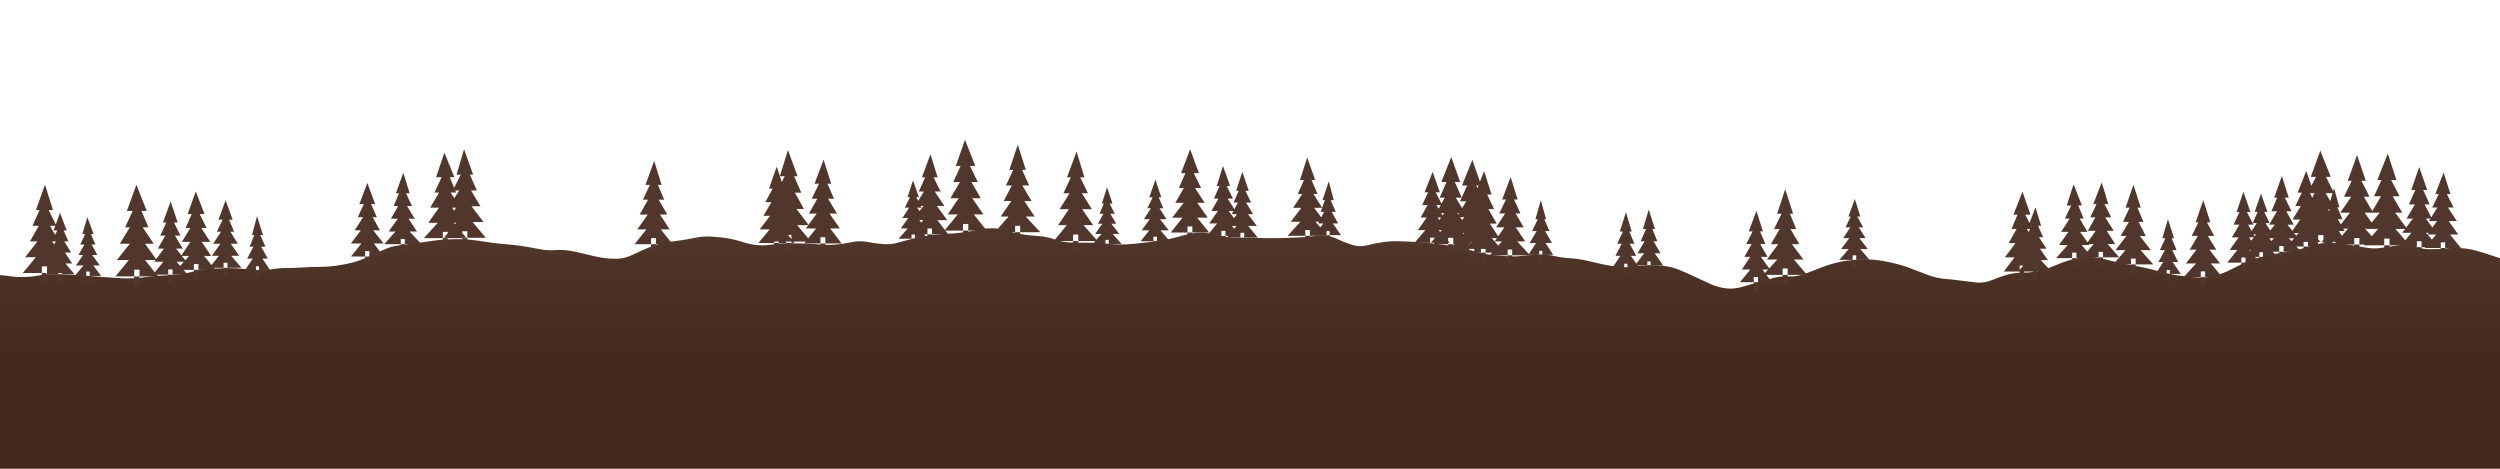
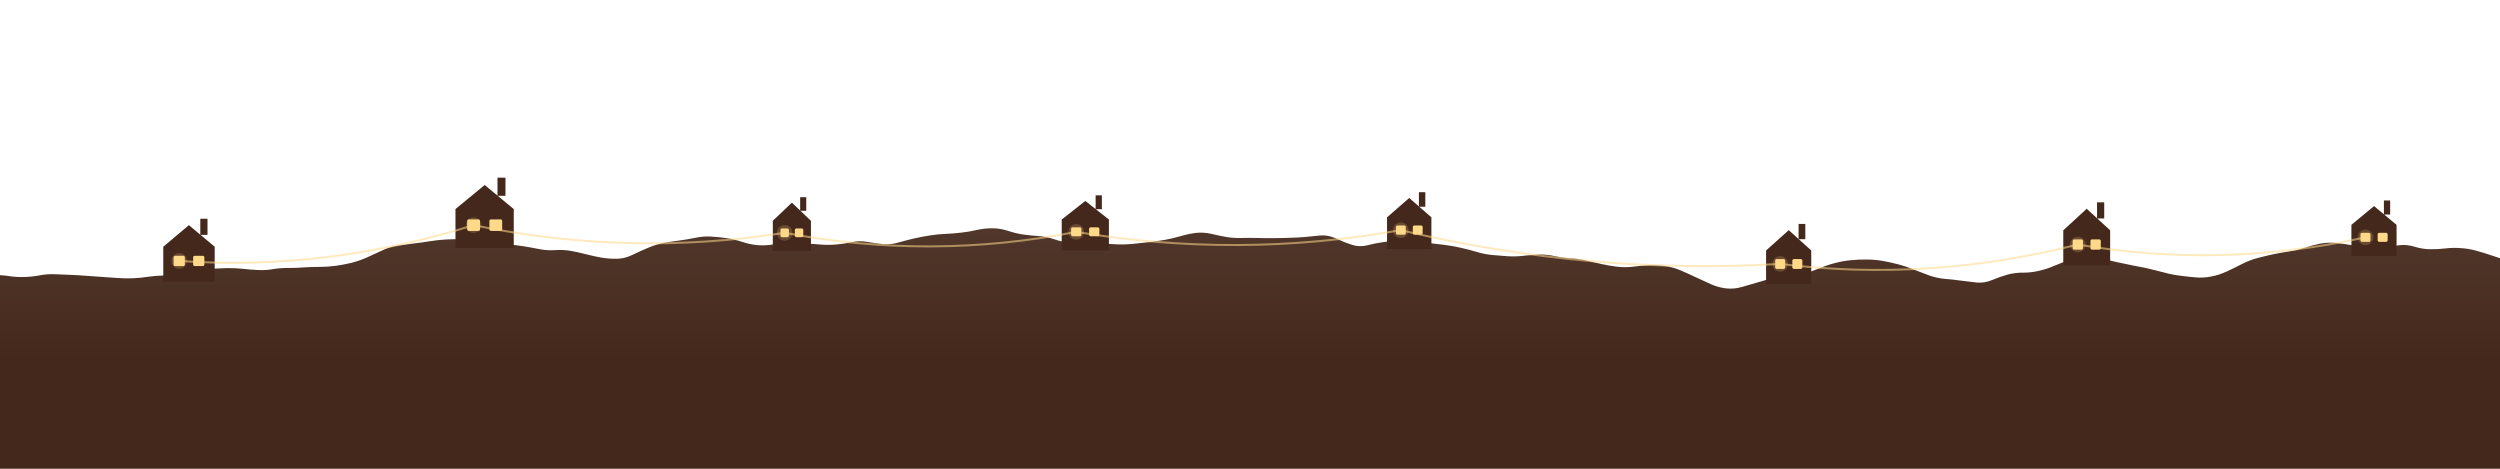
<svg xmlns="http://www.w3.org/2000/svg" viewBox="0 0 1600 300" preserveAspectRatio="xMidYMax slice">
  <defs>
    <linearGradient id="g638" x1="0" y1="0" x2="0" y2="1">
      <stop offset="0" stop-color="#51372b" />
      <stop offset=".55" stop-color="#44281b" />
    </linearGradient>
  </defs>
  <path d="M-10 300 L-10 176 Q0 175.8 5 176.6 Q10 177.4 15 177.3 Q20 177.2 25 176.3 Q30 175.3 35 175.5 Q40 175.7 45 175.9 Q50 176.1 55 176.5 Q60 176.8 65 177.2 Q70 177.5 75 177.9 Q80 178.3 85 178.1 Q90 177.9 95 177.1 Q100 176.4 105 176.3 Q110 176.3 115 175.6 Q120 174.8 125 173.5 Q130 172.1 135 172 Q140 171.8 145 171.6 Q150 171.5 155 172 Q160 172.6 165 172.8 Q170 173.1 175 172.2 Q180 171.4 185 171.5 Q190 171.5 195 171.1 Q200 170.8 205 170.8 Q210 170.8 215 170.1 Q220 169.4 225 168.2 Q230 166.9 235 164.7 Q240 162.4 245 160.1 Q250 157.7 255 157.1 Q260 156.4 265 155.8 Q270 155.2 275 154.4 Q280 153.6 285 153.3 Q290 153 295 153.1 Q300 153.2 305 153.9 Q310 154.7 315 155.4 Q320 156.1 325 156.4 Q330 156.8 335 157.6 Q340 158.4 345 159.4 Q350 160.4 355 160.1 Q360 159.7 365 160.5 Q370 161.4 375 162.7 Q380 164 385 164.9 Q390 165.7 395 165.6 Q400 165.5 405 163 Q410 160.6 415 158.5 Q420 156.4 425 155.4 Q430 154.5 435 153.9 Q440 153.2 445 152.2 Q450 151.1 455 151.4 Q460 151.7 465 152.4 Q470 153.2 475 154.8 Q480 156.5 485 156.9 Q490 157.3 495 156.4 Q500 155.5 505 155.7 Q510 155.8 515 155.9 Q520 156 525 156.5 Q530 156.9 535 156.5 Q540 156.1 545 155 Q550 153.9 555 154.8 Q560 155.8 565 156.2 Q570 156.7 575 155.2 Q580 153.8 585 152.6 Q590 151.5 595 150.7 Q600 149.9 605 149.7 Q610 149.5 615 148.9 Q620 148.4 625 147.2 Q630 146.1 635 146.1 Q640 146.1 645 147.7 Q650 149.4 655 150.1 Q660 150.8 665 151.1 Q670 151.5 675 153.2 Q680 155 685 155.2 Q690 155.4 695 155.3 Q700 155.3 705 155.7 Q710 156.2 715 156.4 Q720 156.6 725 156.1 Q730 155.6 735 155 Q740 154.4 745 153.6 Q750 152.7 755 151.3 Q760 149.8 765 149.1 Q770 148.5 775 149.6 Q780 150.8 785 151.7 Q790 152.5 795 152.3 Q800 152.2 805 152.3 Q810 152.5 815 152.4 Q820 152.4 825 152.2 Q830 152.1 835 151.7 Q840 151.2 845 150.7 Q850 150.3 855 152.6 Q860 155 865 156.6 Q870 158.3 875 157 Q880 155.7 885 155 Q890 154.2 895 154.4 Q900 154.5 905 154.8 Q910 155.1 915 155.6 Q920 156.2 925 156.8 Q930 157.4 935 158.6 Q940 159.7 945 161.2 Q950 162.7 955 163.2 Q960 163.6 965 164 Q970 164.3 975 163.7 Q980 163.1 985 162.9 Q990 162.8 995 163.9 Q1000 165 1005 165.3 Q1010 165.6 1015 166.7 Q1020 167.8 1025 169 Q1030 170.1 1035 170.7 Q1040 171.3 1045 170.7 Q1050 170 1055 169.8 Q1060 169.6 1065 170.2 Q1070 170.8 1075 172.8 Q1080 174.9 1085 177.3 Q1090 179.7 1095 181.9 Q1100 184.1 1105 184.6 Q1110 185.1 1115 183.6 Q1120 182.1 1125 180.7 Q1130 179.2 1135 177.9 Q1140 176.6 1145 176.9 Q1150 177.1 1155 175.3 Q1160 173.5 1165 171.5 Q1170 169.4 1175 168.2 Q1180 166.9 1185 166.5 Q1190 166 1195 166.1 Q1200 166.1 1205 167 Q1210 167.9 1215 169.2 Q1220 170.5 1225 172.6 Q1230 174.6 1235 176.4 Q1240 178.1 1245 178.5 Q1250 178.9 1255 179.6 Q1260 180.2 1265 180.8 Q1270 181.3 1275 179.2 Q1280 177.1 1285 175.7 Q1290 174.4 1295 174.5 Q1300 174.5 1305 173.3 Q1310 172.2 1315 170 Q1320 167.8 1325 166.4 Q1330 165 1335 164.6 Q1340 164.1 1345 165.4 Q1350 166.7 1355 167.8 Q1360 168.9 1365 169.9 Q1370 170.8 1375 171.9 Q1380 173.1 1385 174.4 Q1390 175.8 1395 176.4 Q1400 177.1 1405 177.5 Q1410 178 1415 177 Q1420 176.1 1425 173.8 Q1430 171.5 1435 168.9 Q1440 166.4 1445 165.1 Q1450 163.8 1455 162.7 Q1460 161.7 1465 160.9 Q1470 160.2 1475 158.6 Q1480 156.9 1485 155.9 Q1490 155 1495 155.5 Q1500 156 1505 156.9 Q1510 157.8 1515 158.6 Q1520 159.4 1525 158.5 Q1530 157.7 1535 157 Q1540 156.3 1545 157.8 Q1550 159.4 1555 159.5 Q1560 159.6 1565 159 Q1570 158.4 1575 158.8 Q1580 159.1 1585 160.5 Q1590 161.9 1595 163.6 Q1600 165.3 1605 166.9 L1610 300 Z" fill="url(#g638)" />
-   <path d="M26.8 180.6 L26.8 170.5 L30.1 170.5 L30.1 180.6ZM28.8 118.2 L23 134.4 L33.9 134.4ZM28.1 128.2 L20.8 144.5 L36.1 144.5ZM28.3 138.3 L19.2 154.5 L37.8 154.5ZM28.7 148.4 L16.1 164.6 L40.8 164.6ZM28.1 158.4 L14.6 174.7 L42.3 174.7ZM37.3 180.7 L37.3 172.7 L39.6 172.7 L39.6 180.7ZM38.4 136.2 L34.3 147.5 L42.7 147.5ZM38.8 143.2 L33.2 154.5 L43.8 154.5ZM38.5 150.2 L31.5 161.6 L45.5 161.6ZM38.7 157.3 L30.8 168.6 L46.2 168.6ZM38.3 164.3 L29.3 175.6 L47.7 175.6ZM55.2 181.5 L55.2 173.8 L57.4 173.8 L57.4 181.5ZM55.9 139 L52.7 149.8 L59.9 149.8ZM56.4 145.7 L51.4 156.5 L61.1 156.5ZM56.4 152.4 L50.2 163.2 L62.3 163.2ZM56 159.1 L48.6 169.9 L63.9 169.9ZM56.7 165.8 L47.9 176.6 L64.7 176.6ZM85.9 183 L85.9 172.6 L89.3 172.6 L89.3 183ZM87.3 118.2 L81.2 135 L93.9 135ZM87.8 128.6 L80.1 145.5 L95 145.5ZM87 139.1 L76.7 156 L98.4 156ZM88.2 149.6 L74.8 166.4 L100.3 166.4ZM87.7 160 L73.9 176.9 L101.2 176.9ZM107.7 181.3 L107.7 172.4 L110.4 172.4 L110.4 181.3ZM109.2 128.9 L104.3 142.4 L113.7 142.4ZM108.8 137.3 L102.6 150.8 L115.5 150.8ZM108.8 145.6 L101 159.1 L117 159.1ZM108.7 154 L98.7 167.5 L119.3 167.5ZM108.6 162.4 L97.9 175.8 L120.1 175.8ZM124.1 178.4 L124.1 169 L127 169 L127 178.4ZM125.3 122.5 L120.1 137 L130.9 137ZM125.1 131.5 L118.8 145.9 L132.2 145.9ZM125.2 140.4 L116.4 154.8 L134.6 154.8ZM125.4 149.4 L115.9 163.8 L135.2 163.8ZM126 158.3 L113 172.7 L138 172.7ZM143.1 176.7 L143.1 168.2 L145.6 168.2 L145.6 176.7ZM144.4 128.2 L139.8 140.6 L148.9 140.6ZM144.7 135.9 L138.8 148.3 L149.8 148.3ZM144.6 143.6 L136.4 156 L152.2 156ZM144.4 151.3 L135.6 163.7 L153.1 163.7ZM143.9 159 L134 171.4 L154.6 171.4ZM163.8 177.8 L163.8 170.4 L165.8 170.4 L165.8 177.8ZM164.5 138.3 L161.3 150.4 L168.3 150.4ZM164.5 145.8 L159.8 157.9 L169.9 157.9ZM164.6 153.3 L158.2 165.5 L171.4 165.5ZM164.9 160.9 L156.7 173 L172.9 173ZM233.7 169.7 L233.7 160.7 L236.4 160.7 L236.4 169.7ZM235.1 117.1 L230 130.6 L240.1 130.6ZM235.2 125.5 L229 139 L241.2 139ZM235.6 133.9 L227 147.4 L243.2 147.4ZM234.8 142.3 L224.6 155.8 L245.5 155.8ZM235.4 150.7 L224.6 164.2 L245.6 164.2ZM256.5 161.7 L256.5 152.9 L259.1 152.9 L259.1 161.7ZM258.1 110.6 L253.4 123.7 L262.2 123.7ZM257.5 118.7 L251.9 131.9 L263.7 131.9ZM257.6 126.9 L250.2 140 L265.4 140ZM258.2 135 L248.7 148.2 L266.9 148.2ZM257.5 143.2 L245.9 156.3 L269.7 156.3ZM283.4 158.3 L283.4 148.4 L286.6 148.4 L286.6 158.3ZM284.4 97.7 L279.1 113.4 L290.8 113.4ZM285.4 107.4 L278.1 123.2 L291.9 123.2ZM284.6 117.2 L275.3 132.9 L294.6 132.9ZM285.2 126.9 L274.1 142.6 L295.9 142.6ZM285.5 136.7 L271.3 152.4 L298.6 152.4ZM295.8 158.1 L295.8 148 L299.1 148 L299.1 158.1ZM297 95.5 L292.2 111.8 L302.8 111.8ZM298 105.6 L289.8 121.9 L305.2 121.9ZM297.8 115.7 L287.5 132 L307.5 132ZM297 125.8 L285.5 142.1 L309.5 142.1ZM297.3 135.9 L284.1 152.2 L310.9 152.2ZM416.7 162.1 L416.7 152.4 L419.8 152.4 L419.8 162.1ZM418.7 103 L413.1 118.3 L423.4 118.3ZM418.6 112.5 L411.5 127.8 L425.1 127.8ZM418.1 122 L409.4 137.3 L427.1 137.3ZM418.6 131.5 L407.9 146.8 L428.6 146.8ZM418.4 141 L406.1 156.3 L430.4 156.3ZM495.5 161 L495.5 151.9 L498.4 151.9 L498.4 161ZM497.1 106.6 L492.2 120.7 L501.7 120.7ZM497.4 115.3 L489.8 129.4 L504.1 129.4ZM496.9 124 L488.6 138.1 L505.3 138.1ZM497 132.7 L486.2 146.8 L507.6 146.8ZM497.1 141.4 L485.4 155.5 L508.5 155.5ZM503.1 160.7 L503.1 150.3 L506.5 150.3 L506.5 160.7ZM504.3 96 L499.1 112.8 L510.4 112.8ZM505.5 106.5 L496.8 123.3 L512.8 123.3ZM505.2 116.9 L495 133.7 L514.5 133.7ZM504.9 127.3 L491.9 144.1 L517.6 144.1ZM504.8 137.7 L490.5 154.6 L519 154.6ZM525.1 161.6 L525.1 151.8 L528.2 151.8 L528.2 161.6ZM527.1 102.3 L521.3 117.6 L532 117.6ZM527 111.8 L519.5 127.2 L533.8 127.2ZM526.4 121.3 L517.7 136.7 L535.7 136.7ZM526.9 130.9 L515.8 146.2 L537.5 146.2ZM526.9 140.4 L514.7 155.8 L538.6 155.8ZM583.4 157.8 L583.4 150.1 L585.5 150.1 L585.5 157.8ZM584.3 115.5 L580.8 126.2 L588.1 126.2ZM584.4 122.2 L579.1 132.9 L589.8 132.9ZM584.4 128.8 L577.6 139.5 L591.3 139.5ZM584.2 135.5 L576.5 146.2 L592.4 146.2ZM584.6 142.1 L575.1 152.8 L593.8 152.8ZM593.6 155.7 L593.6 146.2 L596.5 146.2 L596.5 155.7ZM595.5 98.8 L590 113.5 L600.1 113.5ZM594.7 107.9 L588 122.6 L602 122.6ZM594.6 117.1 L585.7 131.8 L604.4 131.8ZM595.5 126.2 L583.9 140.9 L606.2 140.9ZM595.6 135.3 L583.2 150 L606.9 150ZM616.3 153.6 L616.3 143.3 L619.7 143.3 L619.7 153.6ZM617.6 89.5 L611.7 106.2 L624.2 106.2ZM617.7 99.9 L610.1 116.5 L625.8 116.5ZM618.1 110.2 L608.2 126.9 L627.7 126.9ZM617.9 120.5 L606.6 137.2 L629.4 137.2ZM618.2 130.9 L604.4 147.6 L631.5 147.6ZM649.7 154.6 L649.7 144.5 L652.9 144.5 L652.9 154.6ZM651.4 92.6 L646 108.7 L656.5 108.7ZM651.3 102.6 L643.8 118.7 L658.7 118.7ZM650.7 112.6 L642.4 128.7 L660.2 128.7ZM651.5 122.6 L640.4 138.6 L662.2 138.6ZM650.8 132.5 L636.7 148.6 L665.8 148.6ZM686.8 160.3 L686.8 150.1 L690.1 150.1 L690.1 160.3ZM689 97 L682.9 113.5 L694 113.5ZM688.3 107.2 L680.6 123.7 L696.3 123.7ZM688.5 117.4 L678.1 133.9 L698.8 133.9ZM688.3 127.6 L677.2 144.1 L699.6 144.1ZM687.9 137.8 L674.4 154.3 L702.5 154.3ZM707.5 161 L707.5 153.5 L709.6 153.5 L709.6 161ZM708.5 119.9 L705.2 130.3 L712 130.3ZM708.1 126.4 L703.7 136.8 L713.5 136.8ZM708.3 132.8 L702.7 143.2 L714.4 143.2ZM708.2 139.3 L700.9 149.7 L716.3 149.7ZM708.5 145.7 L699.4 156.1 L717.8 156.1ZM738.2 159.4 L738.2 151.5 L740.5 151.5 L740.5 159.4ZM739.5 115 L735.5 126.3 L743.2 126.3ZM739.8 122 L734.3 133.3 L744.5 133.3ZM739.3 129 L732.1 140.3 L746.6 140.3ZM739 136 L730.7 147.4 L748 147.4ZM739 143.1 L730 154.4 L748.7 154.4ZM760 154.6 L760 144.9 L763.1 144.9 L763.1 154.6ZM761.7 95.5 L755.9 110.8 L767.3 110.8ZM761.2 105 L754.5 120.3 L768.7 120.3ZM761 114.5 L752.2 129.8 L771 129.8ZM762.1 124 L750.2 139.3 L773 139.3ZM761.4 133.5 L749.3 148.8 L773.9 148.8ZM781.7 156.3 L781.7 147.7 L784.3 147.7 L784.3 156.3ZM782.7 106.2 L778.7 119.1 L787.3 119.1ZM782.7 114.2 L776.9 127.1 L789.1 127.1ZM782.6 122.2 L775.3 135 L790.7 135ZM782.9 130.1 L773.9 143 L792.1 143ZM783.1 138.1 L772.4 151 L793.6 151ZM793.9 157.3 L793.9 149 L796.3 149 L796.3 157.3ZM795.1 110 L791.1 122.1 L799.2 122.1ZM794.8 117.5 L789.5 129.6 L800.7 129.6ZM794.7 125 L788.3 137.1 L802 137.1ZM795.3 132.5 L785.8 144.6 L804.4 144.6ZM795.1 140 L785.2 152.1 L805 152.1ZM835.4 156.5 L835.4 147.2 L838.3 147.2 L838.3 156.5ZM836.6 100.8 L832 115.2 L841.7 115.2ZM837 109.7 L830.6 124.1 L843.2 124.1ZM837.1 118.6 L827.6 133 L846.2 133ZM837 127.6 L826.1 141.9 L847.7 141.9ZM837.2 136.5 L824.1 150.9 L849.7 150.9ZM849 155.3 L849 147.9 L851 147.9 L851 155.3ZM850.4 116.1 L846.4 128.1 L853.6 128.1ZM849.6 123.5 L845.2 135.6 L854.9 135.6ZM849.7 131 L843.7 143 L856.4 143ZM849.9 138.4 L841.9 150.5 L858.2 150.5ZM915.3 160.8 L915.3 152.1 L917.9 152.1 L917.9 160.8ZM916.9 110 L911.7 123.1 L921.5 123.1ZM916.3 118.1 L910.2 131.2 L923 131.2ZM916.4 126.2 L909.2 139.2 L924 139.2ZM916.6 134.3 L907.4 147.3 L925.8 147.3ZM916.4 142.4 L905.3 155.4 L927.9 155.4ZM926.8 162.2 L926.8 152.2 L930.1 152.2 L930.1 162.2ZM928.8 100.5 L922.5 116.5 L934.5 116.5ZM928.4 110.4 L921.4 126.5 L935.5 126.5ZM928 120.4 L919.2 136.4 L937.7 136.4ZM928.5 130.3 L917.4 146.3 L939.5 146.3ZM928.9 140.3 L914.9 156.3 L942 156.3ZM940.2 165.3 L940.2 155.1 L943.5 155.1 L943.5 165.3ZM942.3 102.3 L935.7 118.7 L948 118.7ZM941.9 112.4 L934.4 128.8 L949.4 128.8ZM942.1 122.6 L932.3 139 L951.4 139ZM941.8 132.7 L929.6 149.1 L954.2 149.1ZM942.5 142.9 L928.4 159.3 L955.3 159.3ZM947.8 167.5 L947.8 157.9 L950.8 157.9 L950.8 167.5ZM949.8 109.5 L944 124.5 L954.6 124.5ZM949.1 118.8 L942.4 133.8 L956.2 133.8ZM949.3 128.1 L940.7 143.1 L957.9 143.1ZM949.8 137.4 L939 152.4 L959.6 152.4ZM949.7 146.7 L935.7 161.7 L962.9 161.7ZM964.9 169 L964.9 159.7 L967.8 159.7 L967.8 169ZM966.8 113.3 L961.4 127.7 L971.3 127.7ZM966.5 122.2 L959.5 136.6 L973.1 136.6ZM966.8 131.2 L957.5 145.5 L975.2 145.5ZM966.5 140.1 L956.6 154.5 L976.1 154.5ZM966 149 L953.5 163.4 L979.2 163.4ZM985.1 167.9 L985.1 160.5 L987.1 160.5 L987.1 167.9ZM986.1 128.1 L982.7 140.3 L989.5 140.3ZM986.3 135.7 L980.6 147.9 L991.7 147.9ZM986.2 143.2 L979 155.5 L993.2 155.5ZM986.1 150.8 L978.2 163.1 L994 163.1ZM1039.5 176.2 L1039.5 168.8 L1041.6 168.8 L1041.6 176.2ZM1040.6 135.8 L1036.7 148.2 L1044.3 148.2ZM1040.9 143.5 L1035 156 L1046 156ZM1040.4 151.2 L1033.9 163.7 L1047.2 163.7ZM1040.3 158.9 L1031.9 171.4 L1049.2 171.4ZM1054.3 174.8 L1054.3 167.3 L1056.4 167.3 L1056.4 174.8ZM1055.2 134.1 L1051.5 146.6 L1059.2 146.6ZM1055.6 141.9 L1050 154.4 L1060.7 154.4ZM1055.4 149.6 L1048 162.1 L1062.8 162.1ZM1055.8 157.4 L1046.4 169.9 L1064.4 169.9ZM1122.4 186 L1122.4 177.3 L1125.1 177.3 L1125.1 186ZM1124.1 135 L1119.2 148.1 L1128.3 148.1ZM1124.2 143.1 L1117.6 156.2 L1129.9 156.2ZM1123.8 151.3 L1116.4 164.4 L1131.2 164.4ZM1123.4 159.4 L1114.8 172.5 L1132.8 172.5ZM1124.2 167.5 L1113.6 180.6 L1134 180.6ZM1140.9 181.7 L1140.9 171.8 L1144.1 171.8 L1144.1 181.7ZM1142.5 121.1 L1137.4 136.8 L1147.6 136.8ZM1143.1 130.9 L1135.4 146.6 L1149.6 146.6ZM1142.4 140.6 L1133.4 156.3 L1151.6 156.3ZM1142.4 150.4 L1130.8 166.1 L1154.2 166.1ZM1143 160.1 L1128.5 175.9 L1156.5 175.9ZM1185.7 171.3 L1185.7 163.4 L1188 163.4 L1188 171.3ZM1187.1 127.4 L1183 138.6 L1190.6 138.6ZM1186.4 134.3 L1181.2 145.5 L1192.4 145.5ZM1186.9 141.2 L1179.7 152.4 L1194 152.4ZM1186.7 148.2 L1178.3 159.4 L1195.4 159.4ZM1186.9 155.1 L1177.2 166.3 L1196.5 166.3ZM1292.6 179.4 L1292.6 170 L1295.5 170 L1295.5 179.4ZM1294.4 122.7 L1288.6 137.4 L1299.5 137.4ZM1293.5 131.8 L1287.4 146.5 L1300.7 146.5ZM1293.8 140.9 L1285.5 155.6 L1302.6 155.6ZM1294.1 150 L1283.1 164.7 L1305 164.7ZM1293.5 159.1 L1282.4 173.8 L1305.7 173.8ZM1301 179 L1301 170.8 L1303.4 170.8 L1303.4 179ZM1302.7 132.7 L1298.2 144.5 L1306.3 144.5ZM1302.3 140 L1296.8 151.8 L1307.6 151.8ZM1302 147.4 L1294.7 159.2 L1309.8 159.2ZM1302.4 154.7 L1293.7 166.5 L1310.7 166.5ZM1302 162 L1291.6 173.8 L1312.9 173.8ZM1326.2 170.7 L1326.2 161.7 L1328.9 161.7 L1328.9 170.7ZM1327.1 117.9 L1322.7 131.5 L1332.4 131.5ZM1328 126.3 L1321.6 139.9 L1333.5 139.9ZM1328 134.8 L1319.1 148.4 L1336 148.4ZM1327.5 143.2 L1317.8 156.8 L1337.3 156.8ZM1328 151.6 L1315.9 165.2 L1339.2 165.2ZM1343.1 170.3 L1343.1 161.2 L1345.9 161.2 L1345.9 170.3ZM1345.1 116.8 L1339.7 130.6 L1349.3 130.6ZM1344.2 125.4 L1337.8 139.1 L1351.2 139.1ZM1344 133.9 L1336.2 147.7 L1352.8 147.7ZM1345 142.4 L1335.3 156.2 L1353.7 156.2ZM1344.4 151 L1332.7 164.7 L1356.3 164.7ZM1363.8 174.9 L1363.8 165.5 L1366.8 165.5 L1366.8 174.9ZM1365.4 118.2 L1360.4 132.9 L1370.1 132.9ZM1365.6 127.3 L1358.7 142 L1371.8 142ZM1365.8 136.4 L1357.2 151 L1373.3 151ZM1365.2 145.5 L1353.9 160.1 L1376.6 160.1ZM1365 154.6 L1352.5 169.2 L1378.1 169.2ZM1386.7 180.2 L1386.7 172.8 L1388.7 172.8 L1388.7 180.2ZM1387.5 140.3 L1383.9 152.5 L1391.4 152.5ZM1388 147.9 L1382.3 160.1 L1393 160.1ZM1388 155.5 L1381.4 167.7 L1394 167.7ZM1387.3 163.1 L1379.7 175.3 L1395.7 175.3ZM1408.5 183 L1408.5 173.7 L1411.3 173.7 L1411.3 183ZM1410.1 128.1 L1405.2 142.3 L1414.6 142.3ZM1409.6 136.9 L1402.7 151 L1417.1 151ZM1409.8 145.7 L1401.4 159.8 L1418.4 159.8ZM1409.9 154.4 L1399 168.6 L1420.8 168.6ZM1410.4 163.2 L1397.5 177.4 L1422.3 177.4ZM1434.5 173.5 L1434.5 164.8 L1437.1 164.8 L1437.1 173.5ZM1435.8 122.7 L1431.4 135.7 L1440.3 135.7ZM1435.5 130.8 L1429.5 143.8 L1442.2 143.8ZM1436.1 138.9 L1428.4 151.9 L1443.3 151.9ZM1436.2 147 L1427 160 L1444.7 160ZM1435.7 155.1 L1425.5 168.1 L1446.2 168.1ZM1446 169.5 L1446 161.4 L1448.3 161.4 L1448.3 169.5ZM1447 124 L1443 135.6 L1451.2 135.6ZM1446.9 131.2 L1441.7 142.8 L1452.6 142.8ZM1447.1 138.4 L1439.7 150 L1454.6 150ZM1447.3 145.6 L1438.4 157.2 L1455.9 157.2ZM1447 152.8 L1436.8 164.4 L1457.5 164.4ZM1458.7 166.6 L1458.7 157.5 L1461.5 157.5 L1461.5 166.6ZM1460.4 112.6 L1455.5 126.5 L1464.8 126.5ZM1459.6 121.2 L1453.7 135.2 L1466.6 135.2ZM1460.3 129.9 L1452.3 143.8 L1468 143.8ZM1459.8 138.5 L1449.3 152.5 L1470.9 152.5ZM1460.1 147.2 L1447.5 161.1 L1472.7 161.1ZM1474.3 163.3 L1474.3 154.2 L1477.1 154.2 L1477.1 163.3ZM1476 109.4 L1470.5 123.3 L1480.9 123.3ZM1475.7 118 L1469 131.9 L1482.4 131.9ZM1475.8 126.6 L1467.2 140.5 L1484.3 140.5ZM1475.8 135.2 L1466.2 149.1 L1485.3 149.1ZM1475.6 143.9 L1463.7 157.8 L1487.8 157.8ZM1483.6 160.9 L1483.6 150.5 L1487 150.5 L1487 160.9ZM1485 96.4 L1478.9 113.2 L1491.7 113.2ZM1485.5 106.8 L1476.9 123.6 L1493.8 123.6ZM1484.6 117.2 L1476 134 L1494.6 134ZM1484.9 127.6 L1472.8 144.4 L1497.8 144.4ZM1485.2 138 L1470.8 154.8 L1499.8 154.8ZM1492.7 160.4 L1492.7 152.9 L1494.7 152.9 L1494.7 160.4ZM1493.8 120.4 L1490.2 132.7 L1497.2 132.7ZM1493.8 128 L1488.2 140.3 L1499.2 140.3ZM1493.5 135.6 L1486.7 147.9 L1500.6 147.9ZM1493.8 143.2 L1485.5 155.5 L1501.9 155.5ZM1506.7 162.5 L1506.7 152.3 L1510 152.3 L1510 162.5ZM1508.5 99.2 L1502.6 115.7 L1514.1 115.7ZM1508.1 109.4 L1500.2 125.9 L1516.5 125.9ZM1509.1 119.6 L1497.8 136.1 L1518.9 136.1ZM1508.8 129.8 L1496.1 146.3 L1520.6 146.3ZM1508.1 140 L1494.1 156.5 L1522.6 156.5ZM1525.9 163.1 L1525.9 152.7 L1529.3 152.7 L1529.3 163.1ZM1528.2 98.3 L1521.5 115.2 L1533.7 115.2ZM1527.1 108.8 L1519.4 125.6 L1535.7 125.6ZM1527.6 119.2 L1517.7 136.1 L1537.4 136.1ZM1528.2 129.7 L1514.6 146.5 L1540.6 146.5ZM1527.5 140.1 L1512.9 157 L1542.2 157ZM1546.8 163.9 L1546.8 154.4 L1549.8 154.4 L1549.8 163.9ZM1548.3 106.9 L1543.2 121.6 L1553.4 121.6ZM1548.3 116 L1541.7 130.8 L1555 130.8ZM1548.9 125.2 L1540.2 139.9 L1556.4 139.9ZM1548.5 134.3 L1537.4 149 L1559.2 149ZM1547.7 143.4 L1535.9 158.2 L1560.7 158.2ZM1562.1 164.2 L1562.1 155.1 L1564.9 155.1 L1564.9 164.2ZM1563.9 110.4 L1558.6 124.2 L1568.3 124.2ZM1563.4 119 L1556.6 132.8 L1570.3 132.8ZM1563.2 127.6 L1554.5 141.5 L1572.4 141.5ZM1563.4 136.2 L1553.6 150.1 L1573.3 150.1ZM1563.7 144.8 L1551.9 158.7 L1575 158.7Z" fill="#51372b" />
+   <path d="M104.5 180.3 L104.5 157.9 L120.9 144.1 L137.4 157.9 L137.4 180.3Z M128.2 150.3 l4.6 0 l0 -10.3 l-4.6 0ZM291.5 158.7 L291.5 133.8 L310.2 118.4 L328.8 133.8 L328.8 158.7Z M318.4 125.3 l5.1 0 l0 -11.6 l-5.1 0ZM494.6 160.7 L494.6 141.3 L506.8 129.7 L519 141.3 L519 160.7Z M512.1 134.9 l3.9 0 l0 -8.7 l-3.9 0ZM679.5 160.3 L679.5 140.5 L694.6 128.6 L709.7 140.5 L709.7 160.3Z M701.2 133.9 l4 0 l0 -8.9 l-4 0ZM887.7 159.5 L887.7 139.1 L901.9 126.7 L916.1 139.1 L916.1 159.5Z M908.1 132.3 l4.1 0 l0 -9.3 l-4.1 0ZM1130.3 181.7 L1130.3 160.3 L1144.8 147.3 L1159.2 160.3 L1159.2 181.7Z M1151.1 153.1 l4.3 0 l0 -9.8 l-4.3 0ZM1320.5 169.8 L1320.5 147.4 L1335.5 133.6 L1350.5 147.4 L1350.5 169.8Z M1342.1 139.8 l4.6 0 l0 -10.3 l-4.6 0ZM1504.9 163.9 L1504.9 143.9 L1519.4 131.9 L1533.8 143.9 L1533.8 163.9Z M1525.7 137.3 l4 0 l0 -9 l-4 0Z" fill="#44281b" />
+   <rect x="111.1" y="163.7" width="7.2" height="6.6" rx="1" fill="#ffd98a" />
+   <rect x="123.6" y="163.7" width="7.2" height="6.6" rx="1" fill="#ffd98a" />
+   <rect x="299" y="140.4" width="8.2" height="7.4" rx="1" fill="#ffd98a" />
+   <rect x="313.2" y="140.4" width="8.2" height="7.4" rx="1" fill="#ffd98a" />
+   <rect x="499.5" y="146.2" width="5.4" height="5.6" rx="1" fill="#ffd98a" />
+   <rect x="508.7" y="146.2" width="5.4" height="5.6" rx="1" fill="#ffd98a" />
+   <rect x="685.5" y="145.5" width="6.6" height="5.7" rx="1" fill="#ffd98a" />
+   <rect x="697" y="145.5" width="6.6" height="5.7" rx="1" fill="#ffd98a" />
+   <rect x="893.4" y="144.3" width="6.3" height="5.9" rx="1" fill="#ffd98a" />
+   <rect x="904.2" y="144.3" width="6.3" height="5.9" rx="1" fill="#ffd98a" />
+   <rect x="1136.1" y="165.8" width="6.4" height="6.3" rx="1" fill="#ffd98a" />
+   <rect x="1147.1" y="165.8" width="6.4" height="6.3" rx="1" fill="#ffd98a" />
+   <rect x="1326.5" y="153.2" width="6.6" height="6.6" rx="1" fill="#ffd98a" />
+   <rect x="1337.9" y="153.2" width="6.6" height="6.6" rx="1" fill="#ffd98a" />
+   <rect x="1510.7" y="149" width="6.4" height="5.8" rx="1" fill="#ffd98a" />
+   <rect x="1521.7" y="149" width="6.4" height="5.8" rx="1" fill="#ffd98a" />
+   <path d="M114.7 167 Q208.9 173.6 303.1 144.1 Q402.6 164.6 502.2 149 Q595.5 166.7 688.8 148.4 Q792.7 165.8 896.5 147.3 Q1017.9 176.1 1139.3 168.9 Q1234.5 180.7 1329.8 156.5 Q1421.9 172.2 1513.9 151.9" fill="none" stroke="#ffd98a" stroke-width="1.3" opacity=".55" />
+   <circle cx="114.7" cy="167" r="5" fill="#ffd98a" opacity=".2" />
+   <circle cx="303.1" cy="144.1" r="5" fill="#ffd98a" opacity=".2" />
+   <circle cx="502.2" cy="149" r="5" fill="#ffd98a" opacity=".2" />
+   <circle cx="688.8" cy="148.4" r="5" fill="#ffd98a" opacity=".2" />
+   <circle cx="896.5" cy="147.3" r="5" fill="#ffd98a" opacity=".2" />
+   <circle cx="1139.3" cy="168.9" r="5" fill="#ffd98a" opacity=".2" />
+   <circle cx="1329.8" cy="156.5" r="5" fill="#ffd98a" opacity=".2" />
+   <circle cx="1513.9" cy="151.9" r="5" fill="#ffd98a" opacity=".2" />
</svg>
